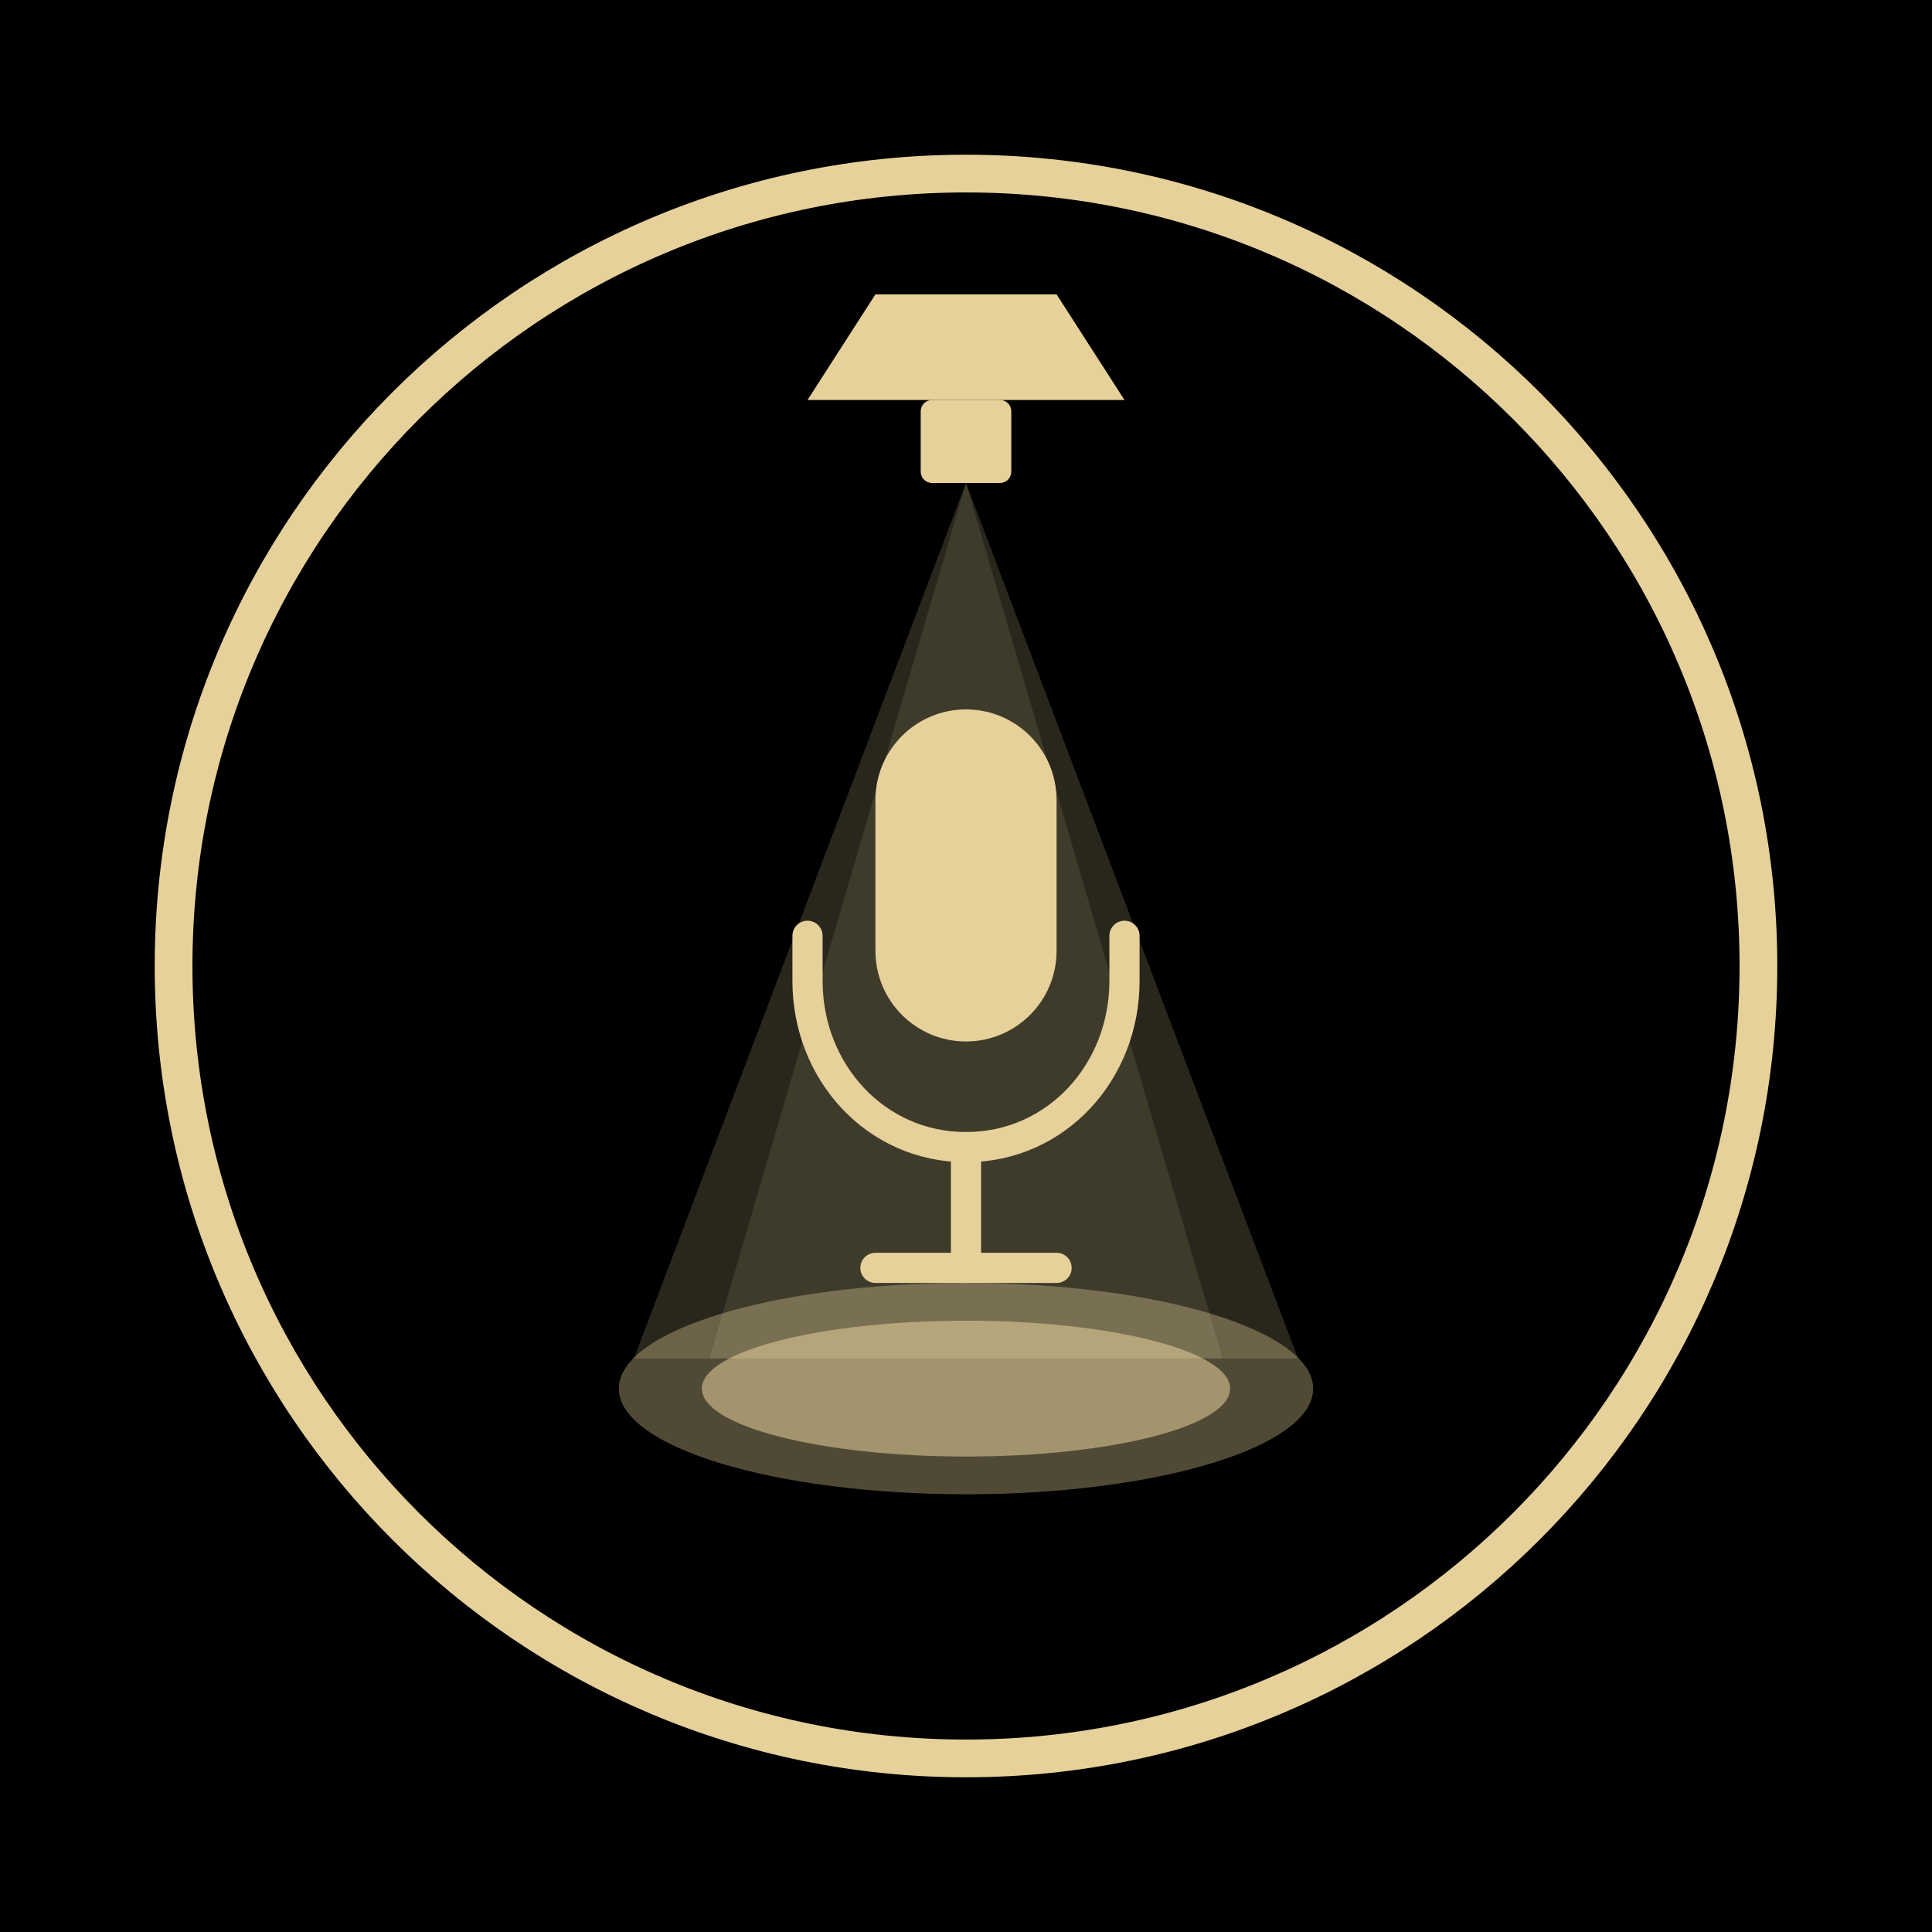
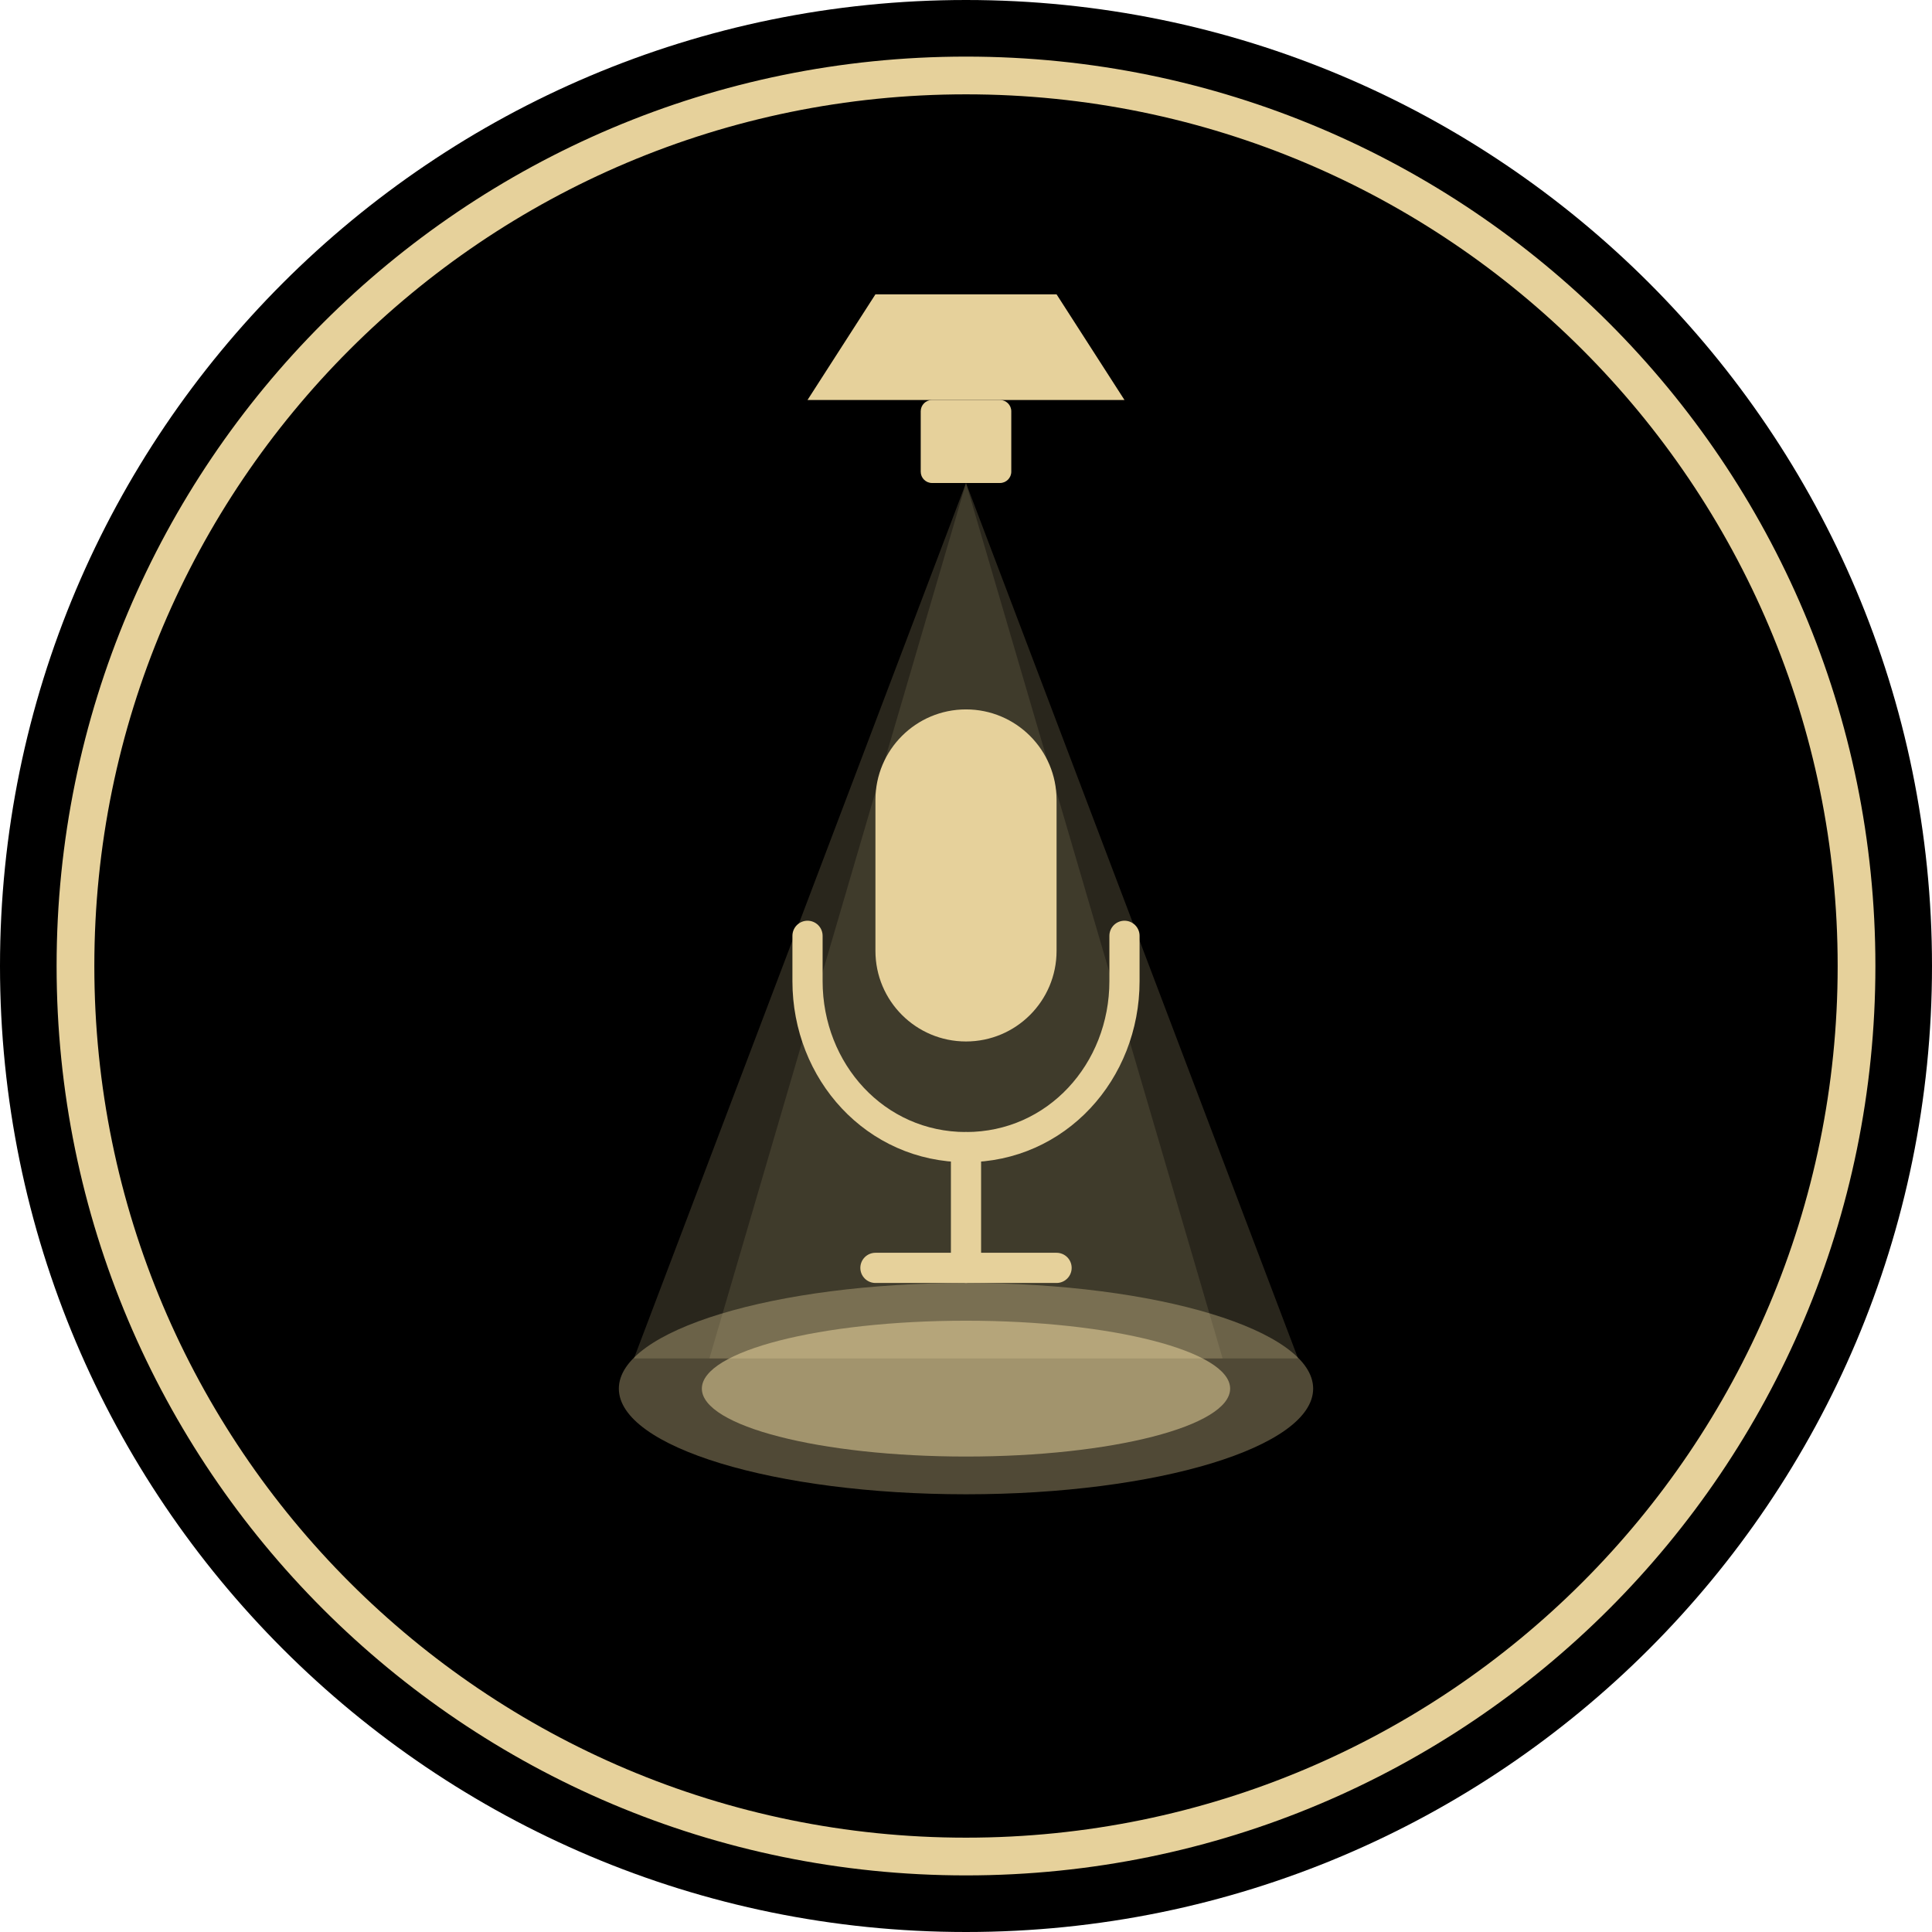
<svg xmlns="http://www.w3.org/2000/svg" width="512" height="512" viewBox="0 0 512 512" fill="none" role="img" aria-label="CrowdWork AI">
-   <rect width="512" height="512" fill="#000000" />
-   <circle cx="256" cy="256" r="210" stroke="#E6D19B" stroke-width="10" fill="none" />
-   <path d="M232 78h48l18 28H214l18-28z" fill="#E6D19B" />
-   <rect x="244" y="106" width="24" height="22" rx="3" fill="#E6D19B" />
-   <path d="M256 128 L168 360 L344 360 Z" fill="#E6D19B" opacity="0.18" />
-   <path d="M256 128 L188 360 L324 360 Z" fill="#E6D19B" opacity="0.12" />
-   <ellipse cx="256" cy="368" rx="92" ry="28" fill="#E6D19B" opacity="0.35" />
-   <ellipse cx="256" cy="368" rx="70" ry="18" fill="#E6D19B" opacity="0.55" />
-   <rect x="232" y="188" width="48" height="88" rx="24" fill="#E6D19B" />
-   <path d="M214 248v12c0 24 18 44 42 44s42-20 42-44v-12" stroke="#E6D19B" stroke-width="8" stroke-linecap="round" fill="none" />
-   <line x1="256" y1="304" x2="256" y2="336" stroke="#E6D19B" stroke-width="8" stroke-linecap="round" />
-   <line x1="232" y1="336" x2="280" y2="336" stroke="#E6D19B" stroke-width="8" stroke-linecap="round" />
+   <defs>
+     <clipPath id="round">
+       <circle cx="256" cy="256" r="256" />
+     </clipPath>
+   </defs>
+   <g clip-path="url(#round)">
+     <circle cx="256" cy="256" r="256" fill="#000000" />
+     <circle cx="256" cy="256" r="236" stroke="#E6D19B" stroke-width="10" fill="none" />
+     <path d="M232 78h48l18 28H214l18-28z" fill="#E6D19B" />
+     <rect x="244" y="106" width="24" height="22" rx="3" fill="#E6D19B" />
+     <path d="M256 128 L168 360 L344 360 Z" fill="#E6D19B" opacity="0.18" />
+     <path d="M256 128 L188 360 L324 360 Z" fill="#E6D19B" opacity="0.12" />
+     <ellipse cx="256" cy="368" rx="92" ry="28" fill="#E6D19B" opacity="0.35" />
+     <ellipse cx="256" cy="368" rx="70" ry="18" fill="#E6D19B" opacity="0.55" />
+     <rect x="232" y="188" width="48" height="88" rx="24" fill="#E6D19B" />
+     <path d="M214 248v12c0 24 18 44 42 44s42-20 42-44v-12" stroke="#E6D19B" stroke-width="8" stroke-linecap="round" fill="none" />
+     <line x1="256" y1="304" x2="256" y2="336" stroke="#E6D19B" stroke-width="8" stroke-linecap="round" />
+     <line x1="232" y1="336" x2="280" y2="336" stroke="#E6D19B" stroke-width="8" stroke-linecap="round" />
+   </g>
</svg>
